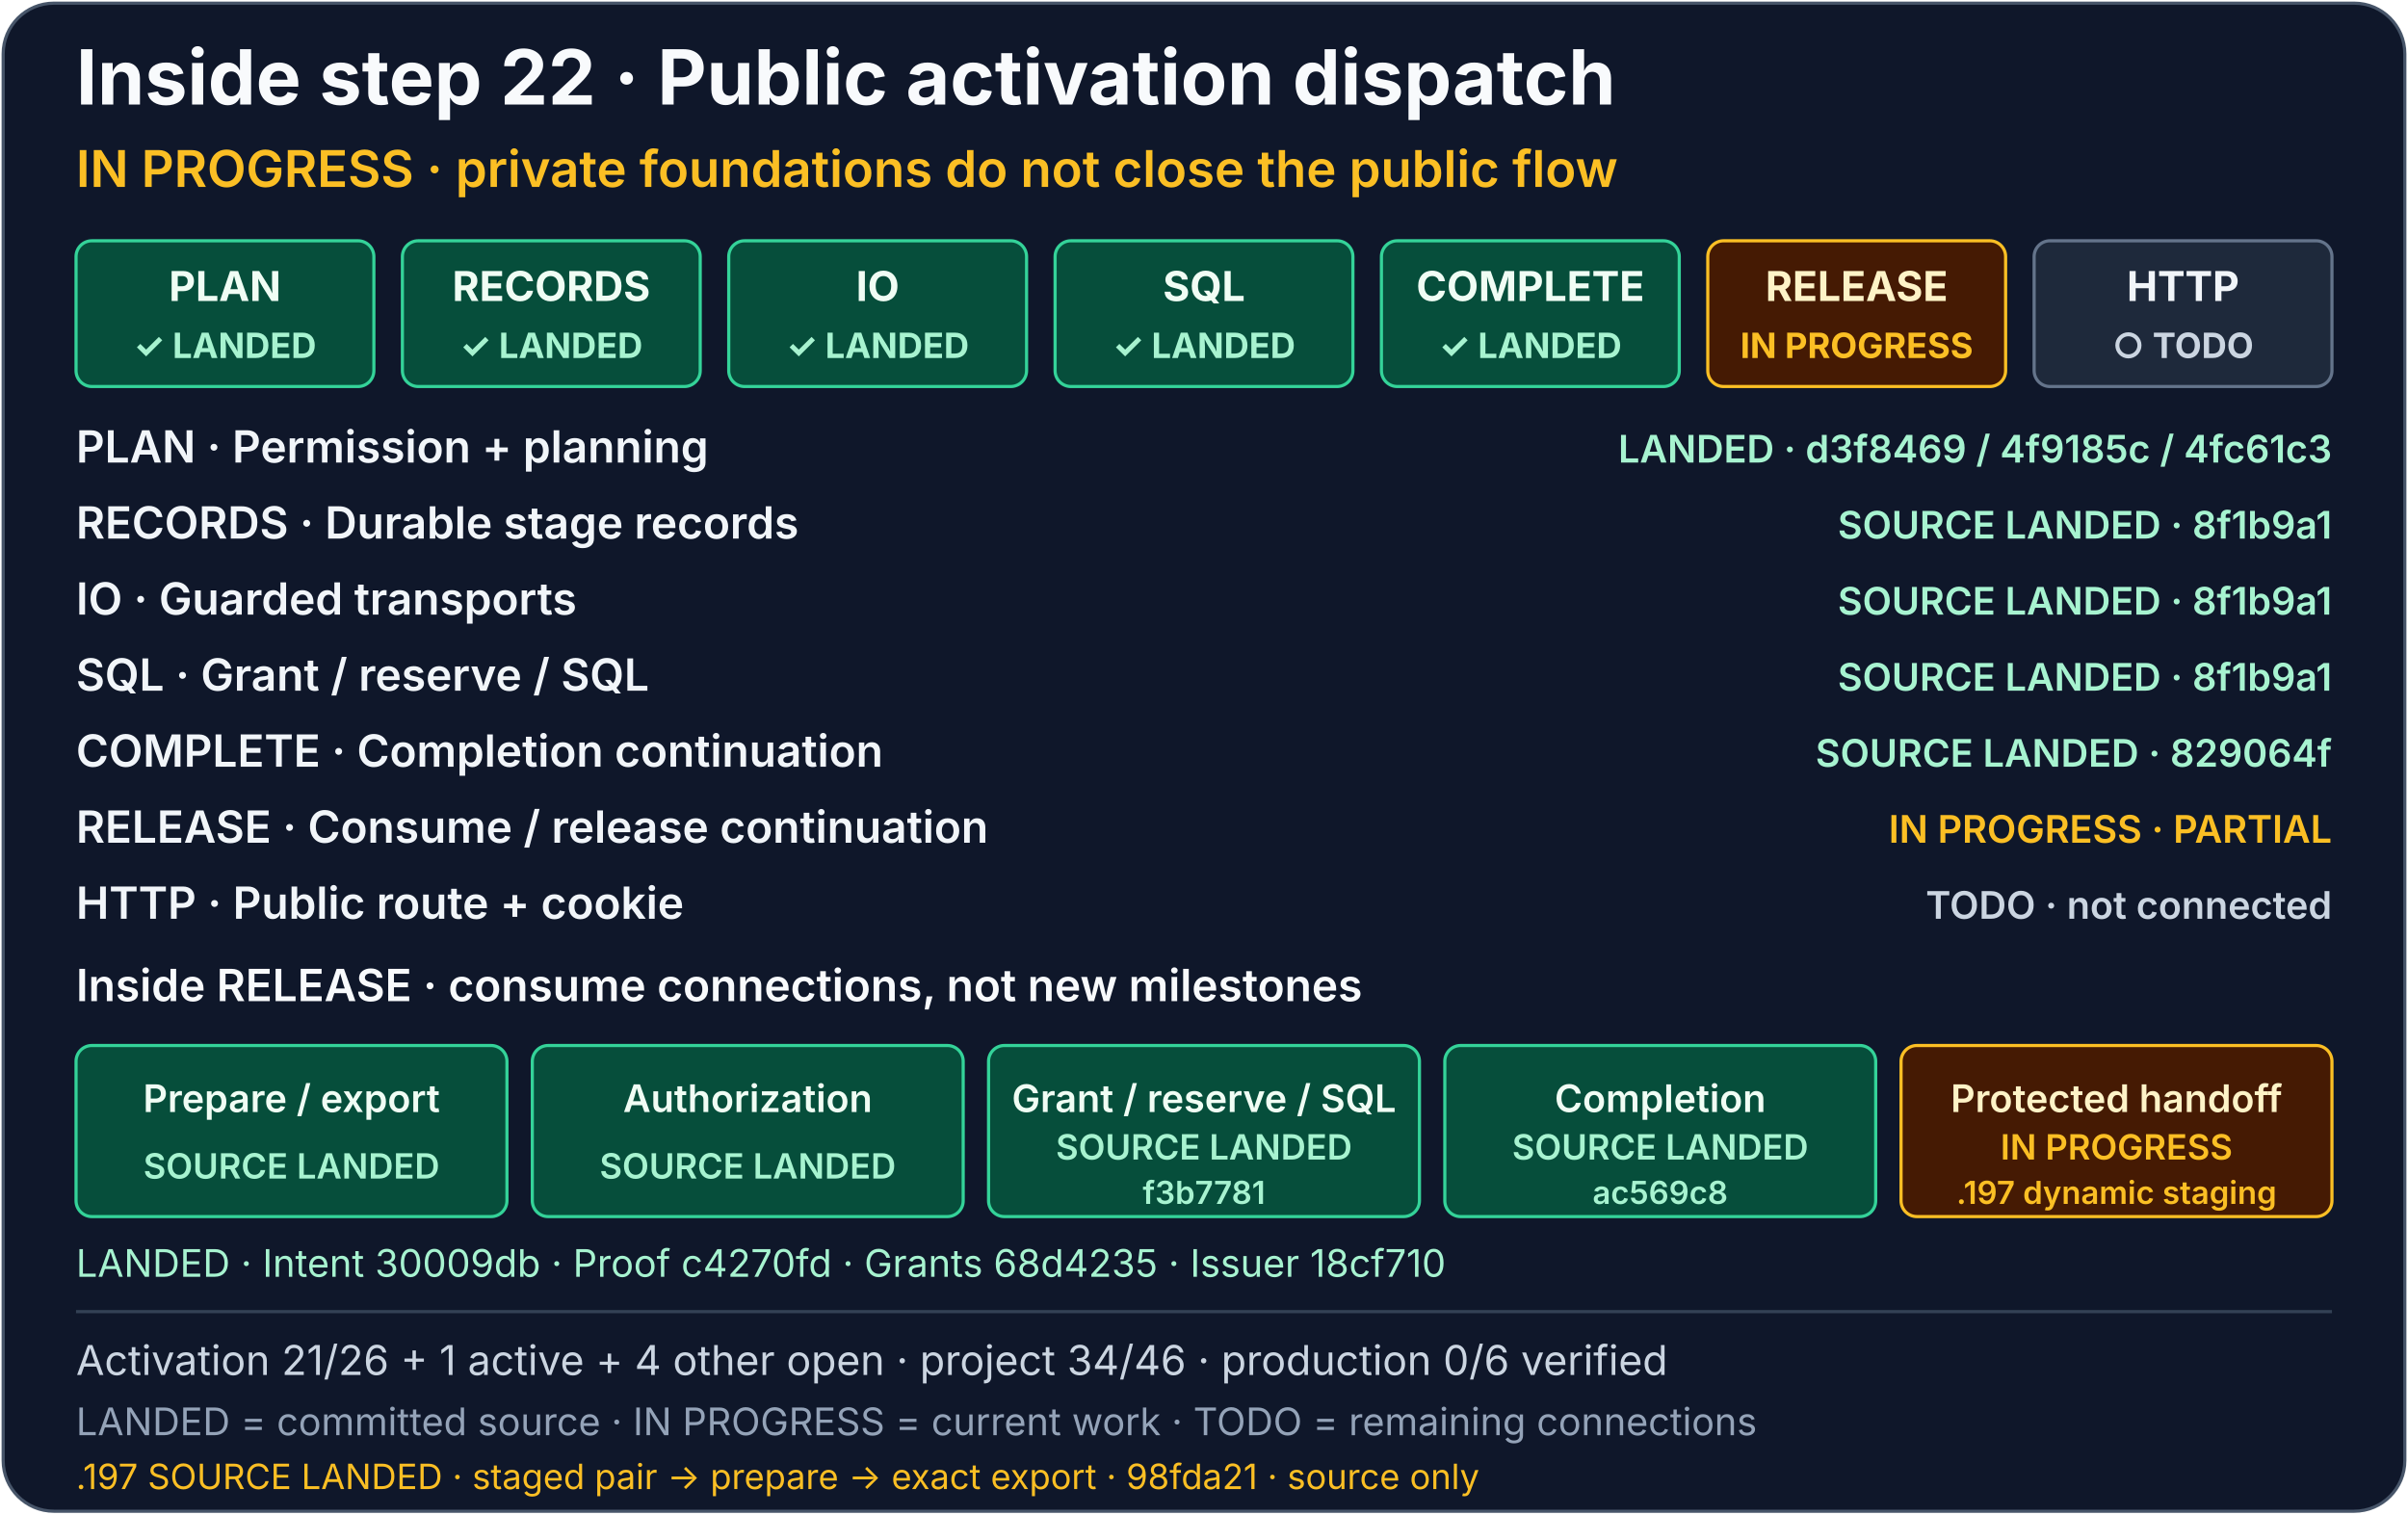
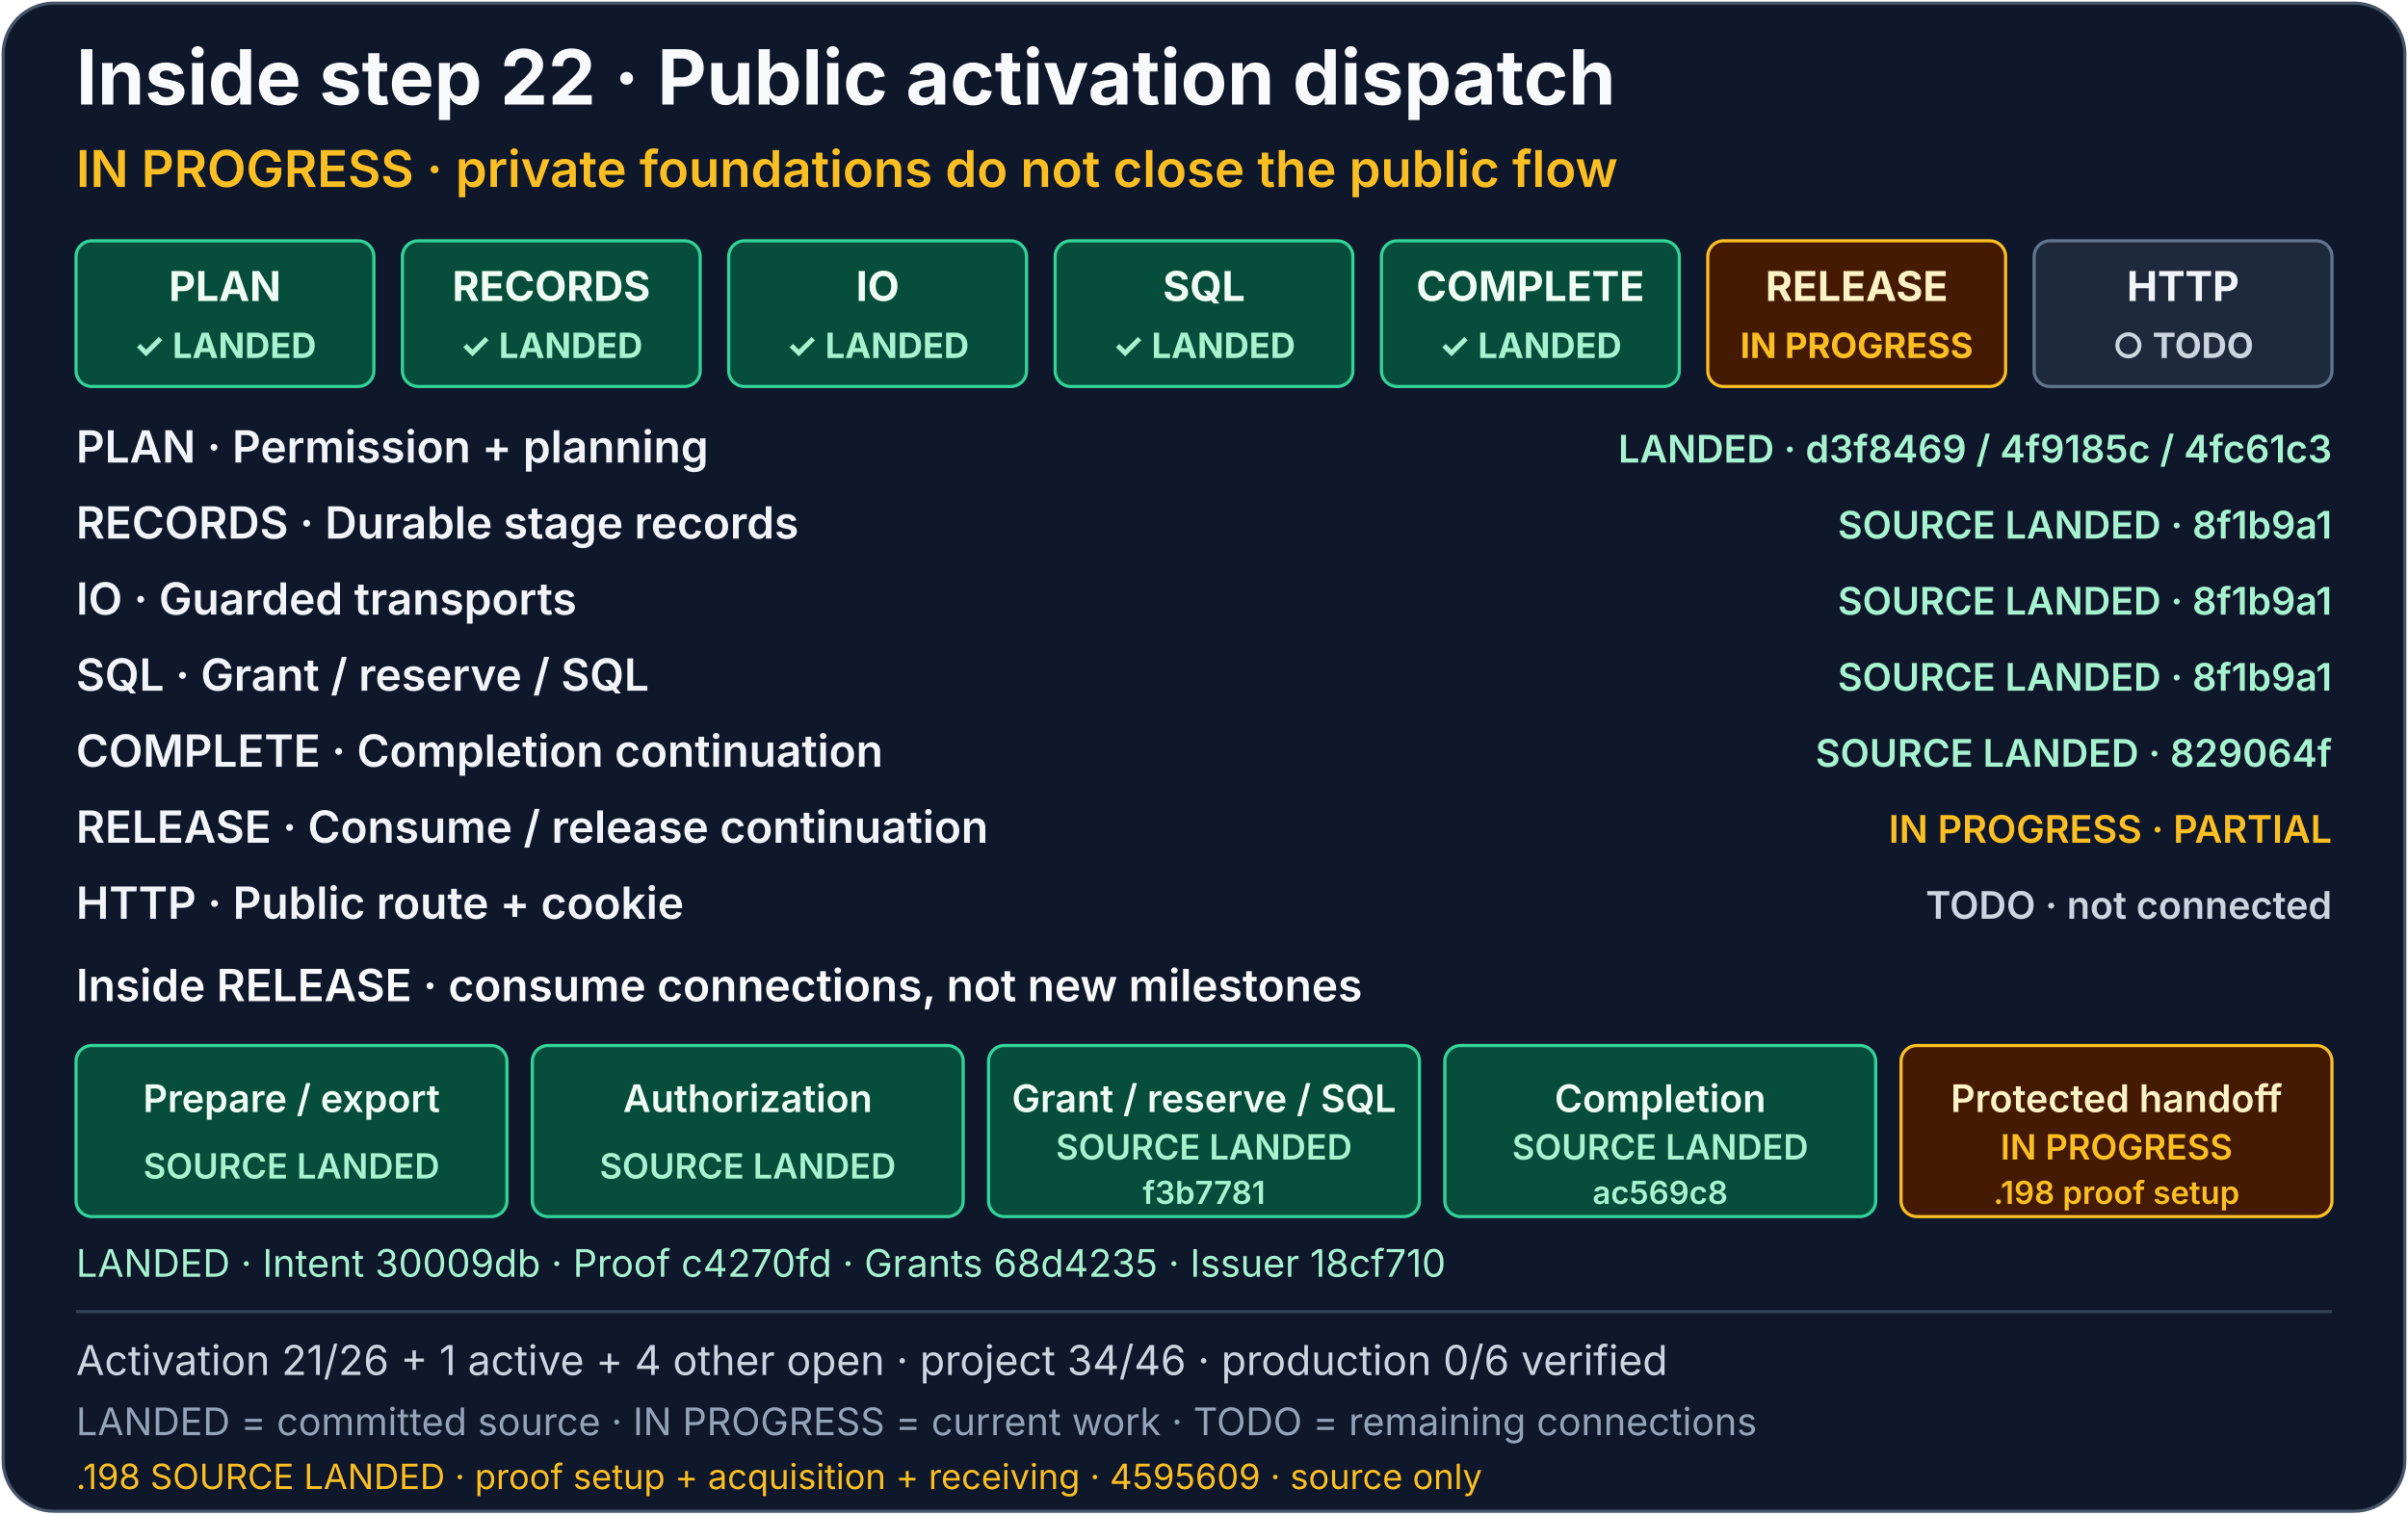
<svg xmlns="http://www.w3.org/2000/svg" width="760" height="478" viewBox="0 0 760 478" role="img" aria-labelledby="activation-dispatch-title activation-dispatch-description">
  <rect x="1" y="1" width="758" height="476" rx="16" fill="#0f172a" stroke="#475569" />
  <g font-family="system-ui, -apple-system, Segoe UI, sans-serif">
    <text x="24" y="33" fill="#f8fafc" font-size="24" font-weight="700">Inside step 22 · Public activation dispatch</text>
    <text x="24" y="59" fill="#fbbf24" font-size="16" font-weight="600">IN PROGRESS · private foundations do not close the public flow</text>
    <a href="../production-status.md#activation-dispatch-detail">
      <g font-size="13" font-weight="700" text-anchor="middle">
        <g aria-label="PLAN: Permission + planning, source-landed">
          <rect x="24" y="76" width="94" height="46" rx="5" fill="#064e3b" stroke="#34d399" />
          <text x="71" y="95" fill="#f0fdf4">PLAN</text>
          <text x="71" y="113" fill="#a7f3d0" font-size="11">✓ LANDED</text>
        </g>
        <g aria-label="RECORDS: Durable stage records, source-landed in 8f1b9a1">
          <rect x="127" y="76" width="94" height="46" rx="5" fill="#064e3b" stroke="#34d399" />
          <text x="174" y="95" fill="#f0fdf4">RECORDS</text>
          <text x="174" y="113" fill="#a7f3d0" font-size="11">✓ LANDED</text>
        </g>
        <g aria-label="IO: Guarded transports, source-landed in 8f1b9a1">
          <rect x="230" y="76" width="94" height="46" rx="5" fill="#064e3b" stroke="#34d399" />
          <text x="277" y="95" fill="#f0fdf4">IO</text>
          <text x="277" y="113" fill="#a7f3d0" font-size="11">✓ LANDED</text>
        </g>
        <g aria-label="SQL: Grant / reserve / SQL, source-landed in 8f1b9a1">
          <rect x="333" y="76" width="94" height="46" rx="5" fill="#064e3b" stroke="#34d399" />
          <text x="380" y="95" fill="#f0fdf4">SQL</text>
          <text x="380" y="113" fill="#a7f3d0" font-size="11">✓ LANDED</text>
        </g>
        <g aria-label="COMPLETE: Completion continuation, source-landed in 829064f">
          <rect x="436" y="76" width="94" height="46" rx="5" fill="#064e3b" stroke="#34d399" />
          <text x="483" y="95" fill="#f0fdf4">COMPLETE</text>
          <text x="483" y="113" fill="#a7f3d0" font-size="11">✓ LANDED</text>
        </g>
-         <g aria-label="RELEASE remains partial. .197 exact consume-pair staging and same-original-work prepare then exact export landed in 98fda21; proof-worker setup/resources and public HTTP/current-auth/cookie remain open">
+         <g aria-label="RELEASE remains partial. .198 proof-input policy/derivation, durable same-permission acquisition and dynamic-worker receiving landed in 4595609; issuer private-packet read/signing/staging service, resources and public HTTP/current-auth/cookie remain open">
          <rect x="539" y="76" width="94" height="46" rx="5" fill="#451a03" stroke="#fbbf24" />
          <text x="586" y="95" fill="#fef3c7">RELEASE</text>
          <text x="586" y="113" fill="#fbbf24" font-size="11">IN PROGRESS</text>
        </g>
        <g aria-label="HTTP: Public route + cookie, todo">
          <rect x="642" y="76" width="94" height="46" rx="5" fill="#1e293b" stroke="#64748b" />
          <text x="689" y="95" fill="#f1f5f9">HTTP</text>
          <text x="689" y="113" fill="#cbd5e1" font-size="11">○ TODO</text>
        </g>
      </g>
      <g font-size="14" font-weight="600" fill="#f1f5f9">
        <text x="24" y="146">PLAN · Permission + planning</text>
        <text x="24" y="170">RECORDS · Durable stage records</text>
        <text x="24" y="194">IO · Guarded transports</text>
        <text x="24" y="218">SQL · Grant / reserve / SQL</text>
        <text x="24" y="242">COMPLETE · Completion continuation</text>
        <text x="24" y="266">RELEASE · Consume / release continuation</text>
        <text x="24" y="290">HTTP · Public route + cookie</text>
      </g>
      <g font-size="12" font-weight="600" text-anchor="end">
        <text x="736" y="146" fill="#a7f3d0">LANDED · d3f8469 / 4f9185c / 4fc61c3</text>
        <text x="736" y="170" fill="#a7f3d0">SOURCE LANDED · 8f1b9a1</text>
        <text x="736" y="194" fill="#a7f3d0">SOURCE LANDED · 8f1b9a1</text>
        <text x="736" y="218" fill="#a7f3d0">SOURCE LANDED · 8f1b9a1</text>
        <text x="736" y="242" fill="#a7f3d0">SOURCE LANDED · 829064f</text>
        <text x="736" y="266" fill="#fbbf24">IN PROGRESS · PARTIAL</text>
        <text x="736" y="290" fill="#cbd5e1">TODO · not connected</text>
      </g>
      <text x="24" y="316" fill="#f8fafc" font-size="14" font-weight="600">Inside RELEASE · consume connections, not new milestones</text>
      <g font-size="12" font-weight="600" text-anchor="middle">
        <g aria-label="Consume prepare and export: source-landed in fbdb646; exact issued-pair dynamic staging and same-original-work prepare then exact export source-landed in 98fda21; provisioning unverified">
          <rect x="24" y="330" width="136" height="54" rx="5" fill="#064e3b" stroke="#34d399" />
          <text x="92" y="351" fill="#f0fdf4">Prepare / export</text>
          <text x="92" y="372" fill="#a7f3d0" font-size="11">SOURCE LANDED</text>
        </g>
        <g aria-label="Consume authorization: source-landed in 93e0142">
          <rect x="168" y="330" width="136" height="54" rx="5" fill="#064e3b" stroke="#34d399" />
          <text x="236" y="351" fill="#f0fdf4">Authorization</text>
          <text x="236" y="372" fill="#a7f3d0" font-size="11">SOURCE LANDED</text>
        </g>
        <g aria-label="Consume grant, reservation and SQL: source-landed in f3b7781">
          <rect x="312" y="330" width="136" height="54" rx="5" fill="#064e3b" stroke="#34d399" />
          <text x="380" y="351" fill="#f0fdf4">Grant / reserve / SQL</text>
          <text x="380" y="366" fill="#a7f3d0" font-size="11">SOURCE LANDED</text>
          <text x="380" y="380" fill="#a7f3d0" font-size="10">f3b7781</text>
        </g>
        <g aria-label="Consume completion: source-landed in ac569c8">
          <rect x="456" y="330" width="136" height="54" rx="5" fill="#064e3b" stroke="#34d399" />
          <text x="524" y="351" fill="#f0fdf4">Completion</text>
          <text x="524" y="366" fill="#a7f3d0" font-size="11">SOURCE LANDED</text>
          <text x="524" y="380" fill="#a7f3d0" font-size="10">ac569c8</text>
        </g>
-         <g aria-label="RELEASE remains partial. .197 exact consume-pair staging and same-original-work prepare then exact export landed in 98fda21; proof-worker setup/resources and public HTTP/current-auth/cookie remain open">
+         <g aria-label="RELEASE remains partial. .198 proof-input policy/derivation, durable same-permission acquisition and dynamic-worker receiving landed in 4595609; issuer private-packet read/signing/staging service, resources and public HTTP/current-auth/cookie remain open">
          <rect x="600" y="330" width="136" height="54" rx="5" fill="#451a03" stroke="#fbbf24" />
          <text x="668" y="351" fill="#fef3c7">Protected handoff</text>
          <text x="668" y="366" fill="#fbbf24" font-size="11">IN PROGRESS</text>
-           <text x="668" y="380" fill="#fbbf24" font-size="10">.197 dynamic staging</text>
+           <text x="668" y="380" fill="#fbbf24" font-size="10">.198 proof setup</text>
        </g>
      </g>
      <text x="24" y="403" fill="#a7f3d0" font-size="12">LANDED · Intent 30009db · Proof c4270fd · Grants 68d4235 · Issuer 18cf710</text>
    </a>
    <path d="M24 414H736" stroke="#334155" />
    <text x="24" y="434" fill="#cbd5e1" font-size="13">Activation 21/26 + 1 active + 4 other open · project 34/46 · production 0/6 verified</text>
    <text x="24" y="453" fill="#94a3b8" font-size="12">LANDED = committed source · IN PROGRESS = current work · TODO = remaining connections</text>
-     <text x="24" y="470" fill="#fbbf24" font-size="11">.197 SOURCE LANDED · staged pair → prepare → exact export · 98fda21 · source only</text>
+     <text x="24" y="470" fill="#fbbf24" font-size="11">.198 SOURCE LANDED · proof setup + acquisition + receiving · 4595609 · source only</text>
  </g>
</svg>
